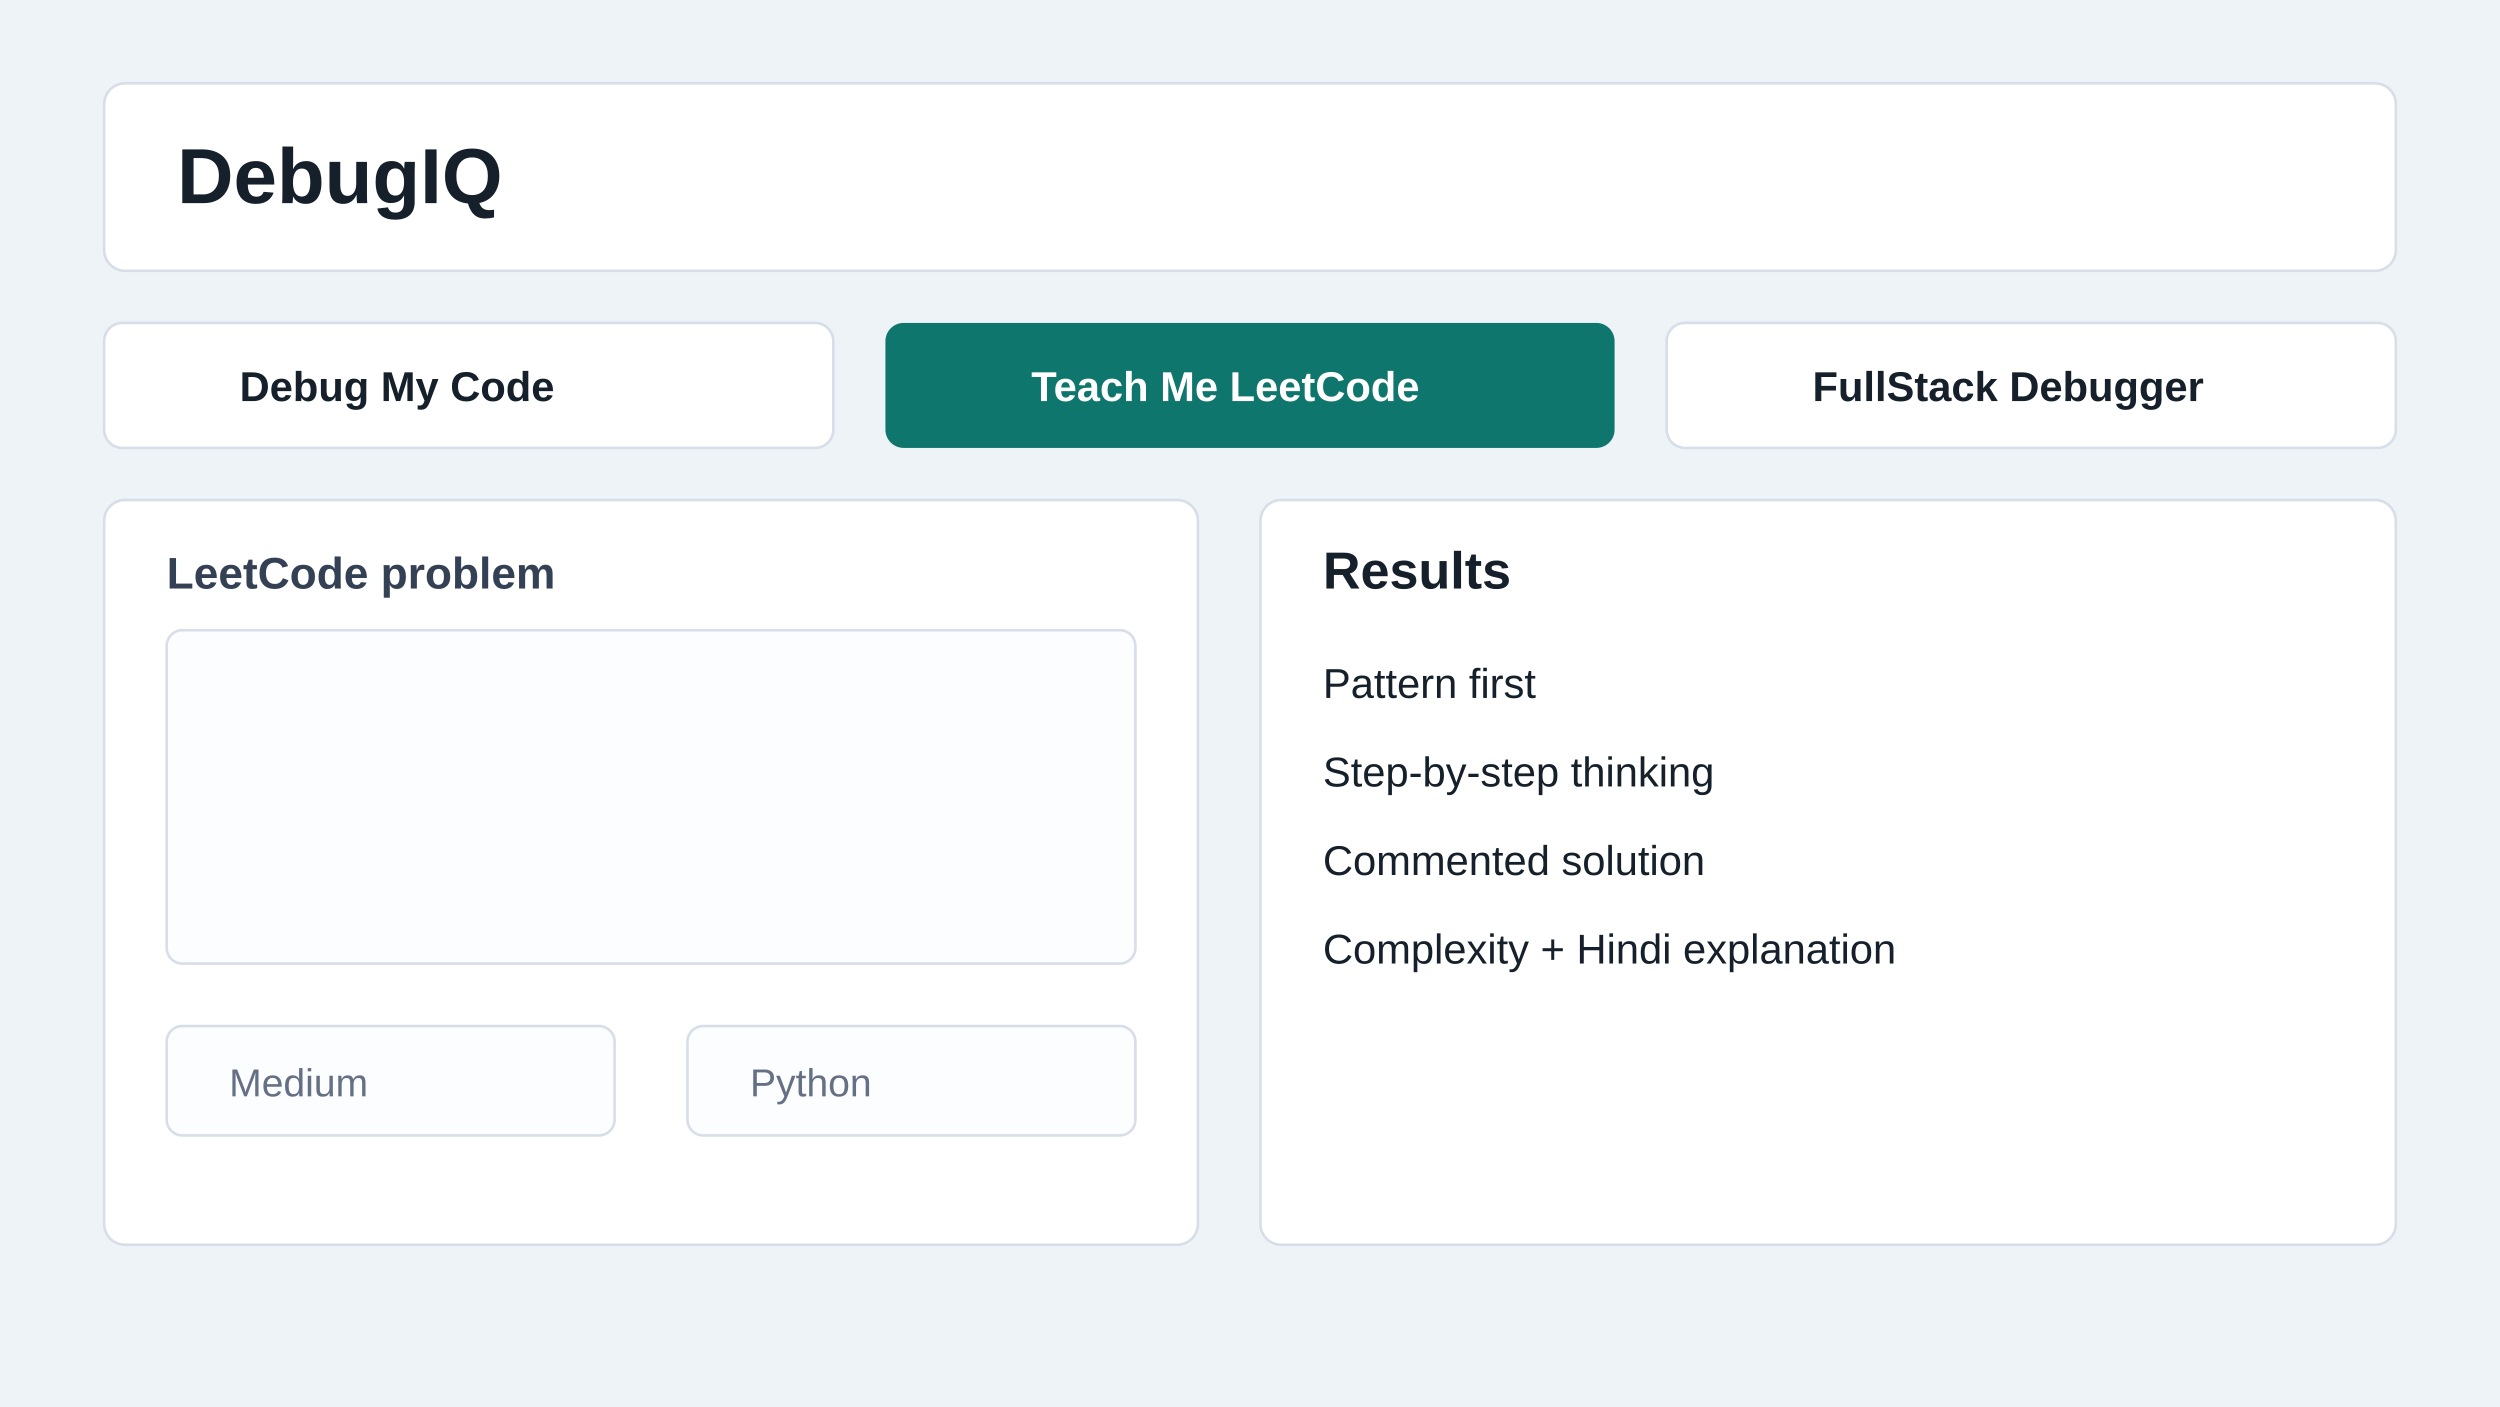
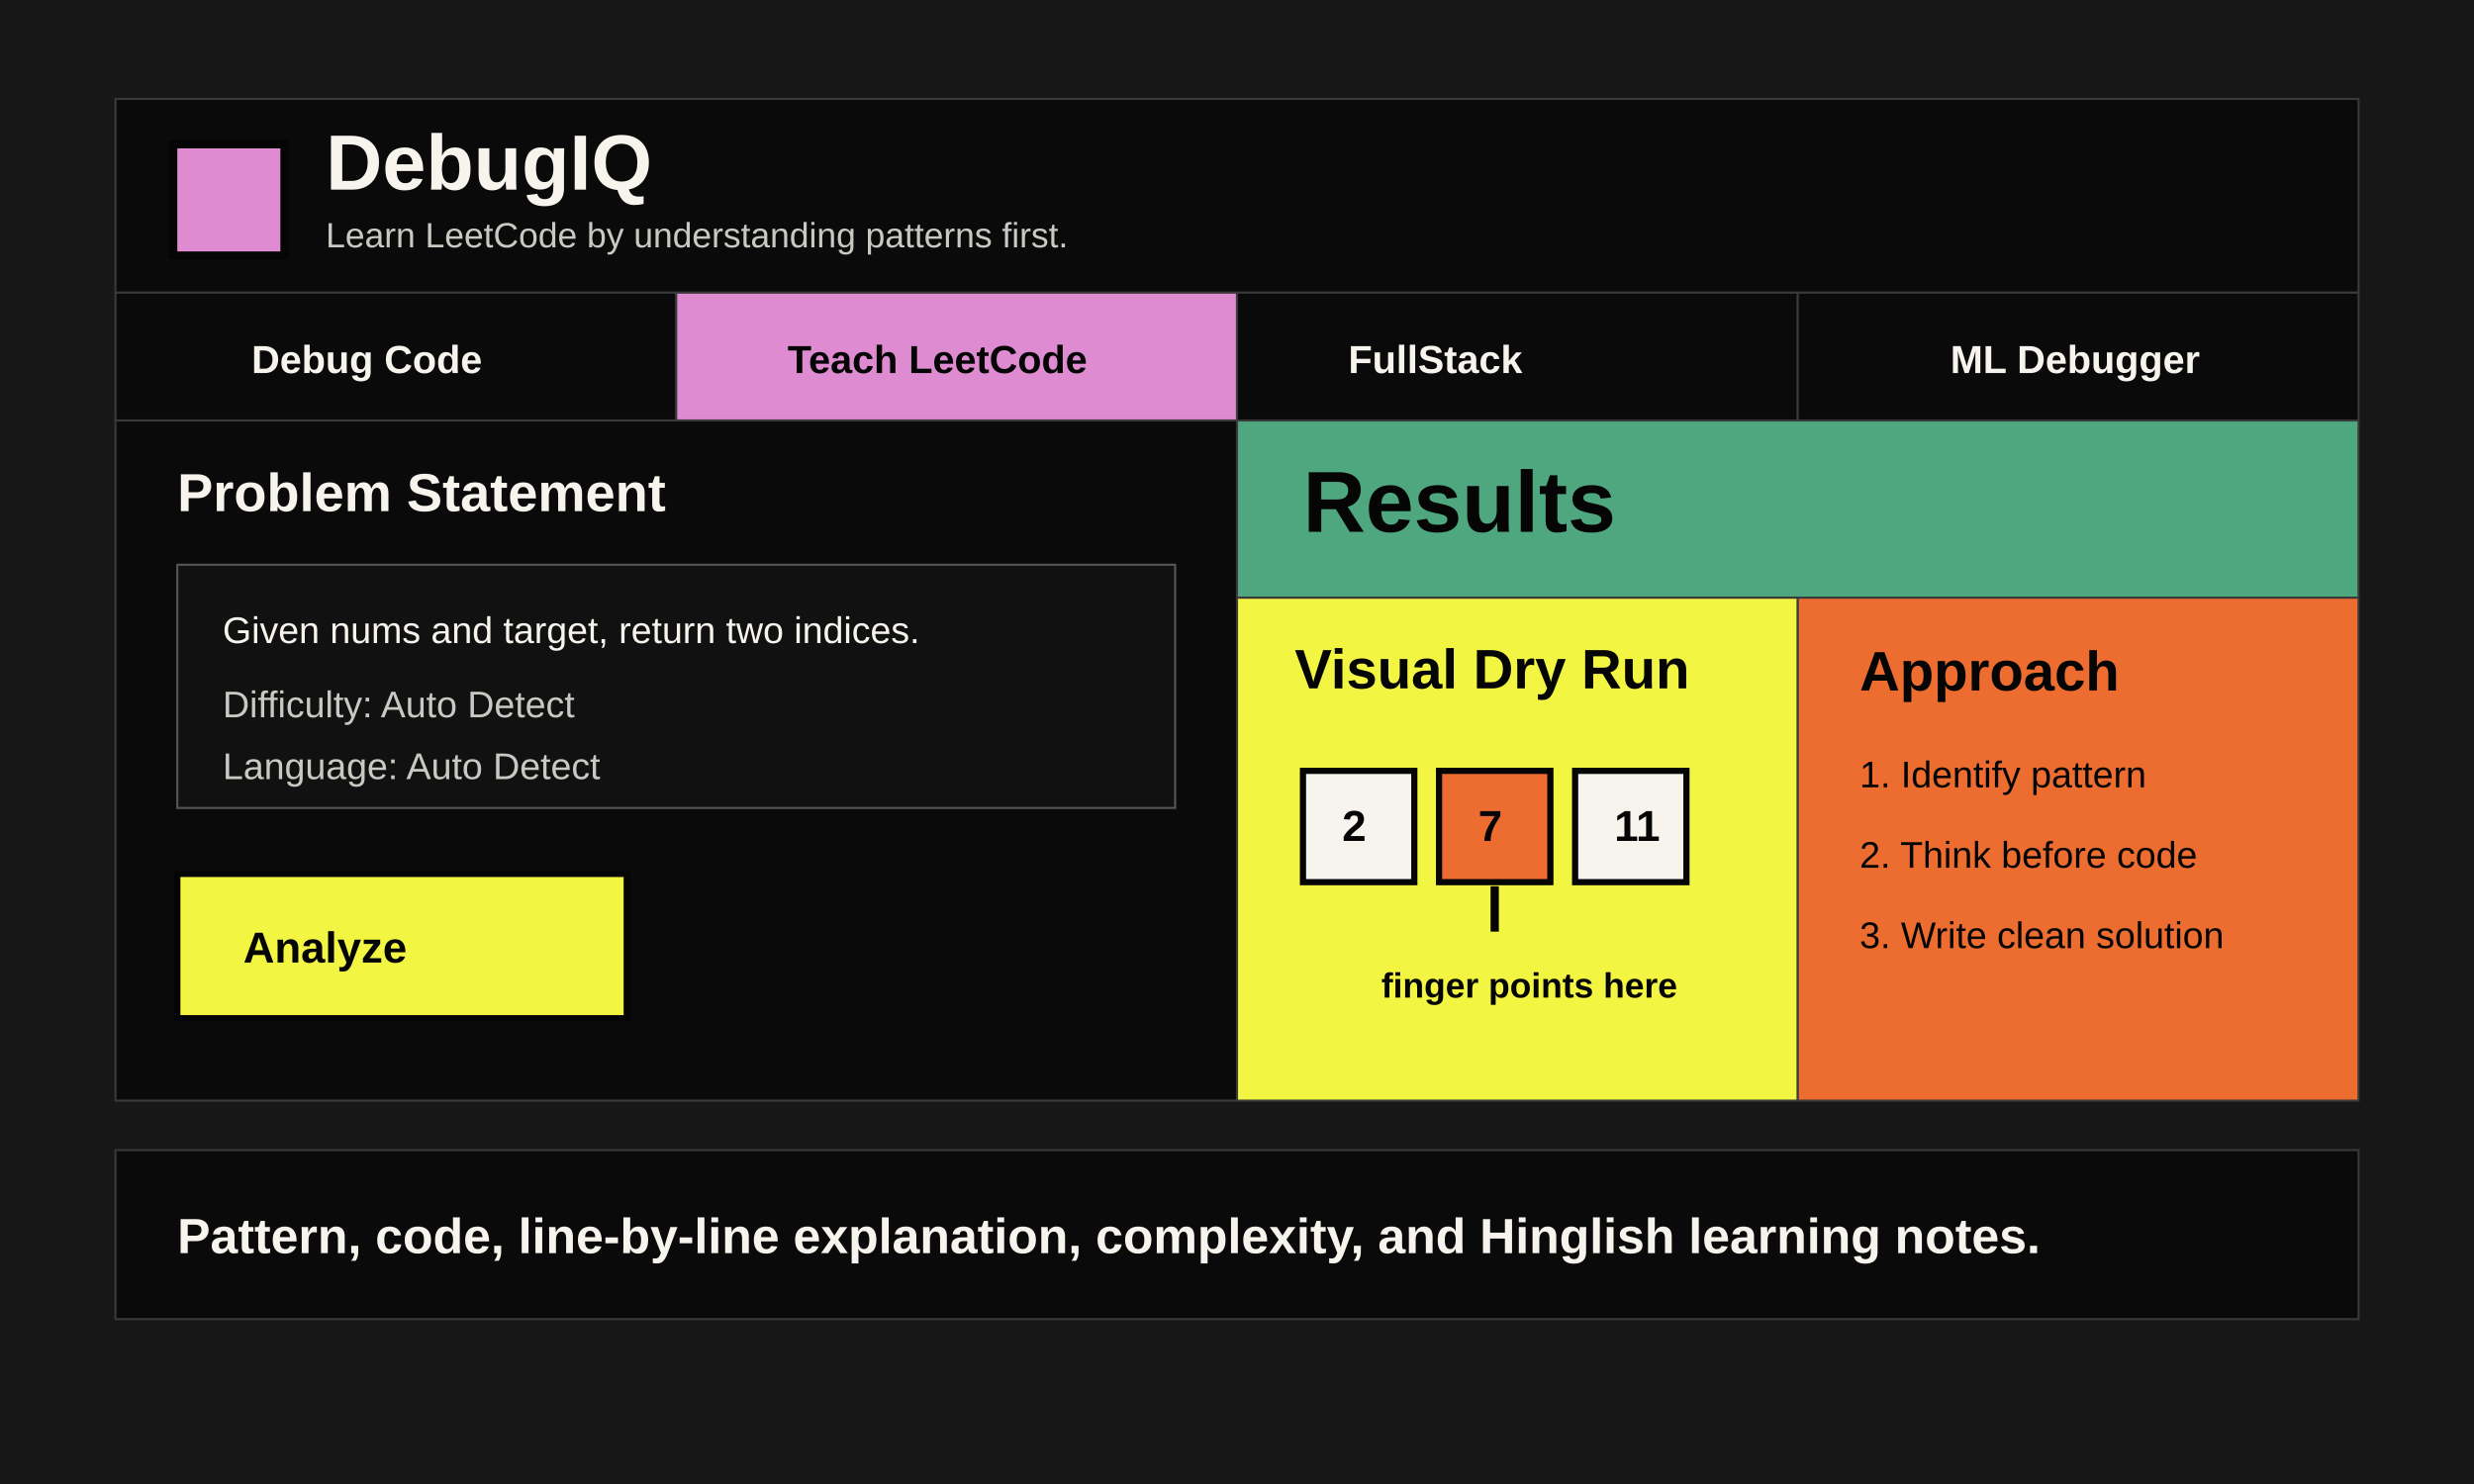
- <svg xmlns="http://www.w3.org/2000/svg" width="960" height="540" viewBox="0 0 960 540">
-   <rect width="960" height="540" fill="#eef3f7" />
-   <rect x="40" y="32" width="880" height="72" rx="8" fill="#fff" stroke="#d7dee8" />
-   <text x="68" y="78" font-family="Arial" font-size="30" font-weight="700" fill="#15202b">DebugIQ</text>
-   <rect x="40" y="124" width="280" height="48" rx="7" fill="#fff" stroke="#d7dee8" />
-   <text x="92" y="154" font-family="Arial" font-size="16" font-weight="700" fill="#15202b">Debug My Code</text>
-   <rect x="340" y="124" width="280" height="48" rx="7" fill="#0f766e" />
-   <text x="396" y="154" font-family="Arial" font-size="16" font-weight="700" fill="#fff">Teach Me LeetCode</text>
-   <rect x="640" y="124" width="280" height="48" rx="7" fill="#fff" stroke="#d7dee8" />
-   <text x="696" y="154" font-family="Arial" font-size="16" font-weight="700" fill="#15202b">FullStack Debugger</text>
-   <rect x="40" y="192" width="420" height="286" rx="8" fill="#fff" stroke="#d7dee8" />
-   <text x="64" y="226" font-family="Arial" font-size="17" font-weight="700" fill="#344054">LeetCode problem</text>
-   <rect x="64" y="242" width="372" height="128" rx="6" fill="#fbfdff" stroke="#d7dee8" />
-   <rect x="64" y="394" width="172" height="42" rx="6" fill="#fbfdff" stroke="#d7dee8" />
-   <text x="88" y="421" font-family="Arial" font-size="15" fill="#667085">Medium</text>
-   <rect x="264" y="394" width="172" height="42" rx="6" fill="#fbfdff" stroke="#d7dee8" />
-   <text x="288" y="421" font-family="Arial" font-size="15" fill="#667085">Python</text>
-   <rect x="484" y="192" width="436" height="286" rx="8" fill="#fff" stroke="#d7dee8" />
-   <text x="508" y="226" font-family="Arial" font-size="20" font-weight="700" fill="#15202b">Results</text>
-   <text x="508" y="268" font-family="Arial" font-size="16" fill="#15202b">Pattern first</text>
-   <text x="508" y="302" font-family="Arial" font-size="16" fill="#15202b">Step-by-step thinking</text>
-   <text x="508" y="336" font-family="Arial" font-size="16" fill="#15202b">Commented solution</text>
-   <text x="508" y="370" font-family="Arial" font-size="16" fill="#15202b">Complexity + Hindi explanation</text>
+ <svg xmlns="http://www.w3.org/2000/svg" width="1200" height="720" viewBox="0 0 1200 720">
+   <rect width="1200" height="720" fill="#171717" />
+   <rect x="56" y="48" width="1088" height="94" fill="#0a0a0a" stroke="#3a3a3a" />
+   <rect x="84" y="70" width="54" height="54" fill="#df8bd1" stroke="#050505" stroke-width="4" />
+   <text x="158" y="92" font-family="Arial, sans-serif" font-size="38" font-weight="900" fill="#f7f4ed">DebugIQ</text>
+   <text x="158" y="120" font-family="Arial, sans-serif" font-size="17" fill="#c9c9c3">Learn LeetCode by understanding patterns first.</text>
+   <rect x="56" y="142" width="272" height="62" fill="#0a0a0a" stroke="#3a3a3a" />
+   <rect x="328" y="142" width="272" height="62" fill="#df8bd1" stroke="#3a3a3a" />
+   <rect x="600" y="142" width="272" height="62" fill="#0a0a0a" stroke="#3a3a3a" />
+   <rect x="872" y="142" width="272" height="62" fill="#0a0a0a" stroke="#3a3a3a" />
+   <text x="122" y="181" font-family="Arial" font-size="19" font-weight="900" fill="#f7f4ed">Debug Code</text>
+   <text x="382" y="181" font-family="Arial" font-size="19" font-weight="900" fill="#050505">Teach LeetCode</text>
+   <text x="654" y="181" font-family="Arial" font-size="19" font-weight="900" fill="#f7f4ed">FullStack</text>
+   <text x="946" y="181" font-family="Arial" font-size="19" font-weight="900" fill="#f7f4ed">ML Debugger</text>
+   <rect x="56" y="204" width="544" height="330" fill="#0a0a0a" stroke="#3a3a3a" />
+   <text x="86" y="248" font-family="Arial" font-size="26" font-weight="900" fill="#f7f4ed">Problem Statement</text>
+   <rect x="86" y="274" width="484" height="118" fill="#111111" stroke="#565656" />
+   <text x="108" y="312" font-family="Arial" font-size="18" fill="#f7f4ed">Given nums and target, return two indices.</text>
+   <text x="108" y="348" font-family="Arial" font-size="18" fill="#c9c9c3">Difficulty: Auto Detect</text>
+   <text x="108" y="378" font-family="Arial" font-size="18" fill="#c9c9c3">Language: Auto Detect</text>
+   <rect x="86" y="424" width="218" height="70" fill="#f2f542" stroke="#050505" stroke-width="3" />
+   <text x="118" y="467" font-family="Arial" font-size="21" font-weight="900" fill="#050505">Analyze</text>
+   <rect x="600" y="204" width="544" height="86" fill="#4ea77f" stroke="#3a3a3a" />
+   <text x="632" y="258" font-family="Arial" font-size="42" font-weight="900" fill="#050505">Results</text>
+   <rect x="600" y="290" width="272" height="244" fill="#f2f542" stroke="#3a3a3a" />
+   <text x="628" y="334" font-family="Arial" font-size="27" font-weight="900" fill="#050505">Visual Dry Run</text>
+   <rect x="632" y="374" width="54" height="54" fill="#f7f4ed" stroke="#050505" stroke-width="3" />
+   <rect x="698" y="374" width="54" height="54" fill="#ed6c2f" stroke="#050505" stroke-width="3" />
+   <rect x="764" y="374" width="54" height="54" fill="#f7f4ed" stroke="#050505" stroke-width="3" />
+   <text x="651" y="408" font-family="Arial" font-size="21" font-weight="900" fill="#050505">2</text>
+   <text x="717" y="408" font-family="Arial" font-size="21" font-weight="900" fill="#050505">7</text>
+   <text x="783" y="408" font-family="Arial" font-size="21" font-weight="900" fill="#050505">11</text>
+   <path d="M725 452 L725 430" stroke="#050505" stroke-width="4" />
+   <text x="670" y="484" font-family="Arial" font-size="17" font-weight="900" fill="#050505">finger points here</text>
+   <rect x="872" y="290" width="272" height="244" fill="#ed6c2f" stroke="#3a3a3a" />
+   <text x="902" y="335" font-family="Arial" font-size="27" font-weight="900" fill="#050505">Approach</text>
+   <text x="902" y="382" font-family="Arial" font-size="18" fill="#050505">1. Identify pattern</text>
+   <text x="902" y="421" font-family="Arial" font-size="18" fill="#050505">2. Think before code</text>
+   <text x="902" y="460" font-family="Arial" font-size="18" fill="#050505">3. Write clean solution</text>
+   <rect x="56" y="558" width="1088" height="82" fill="#0a0a0a" stroke="#3a3a3a" />
+   <text x="86" y="608" font-family="Arial" font-size="24" font-weight="900" fill="#f7f4ed">Pattern, code, line-by-line explanation, complexity, and Hinglish learning notes.</text>
</svg>
